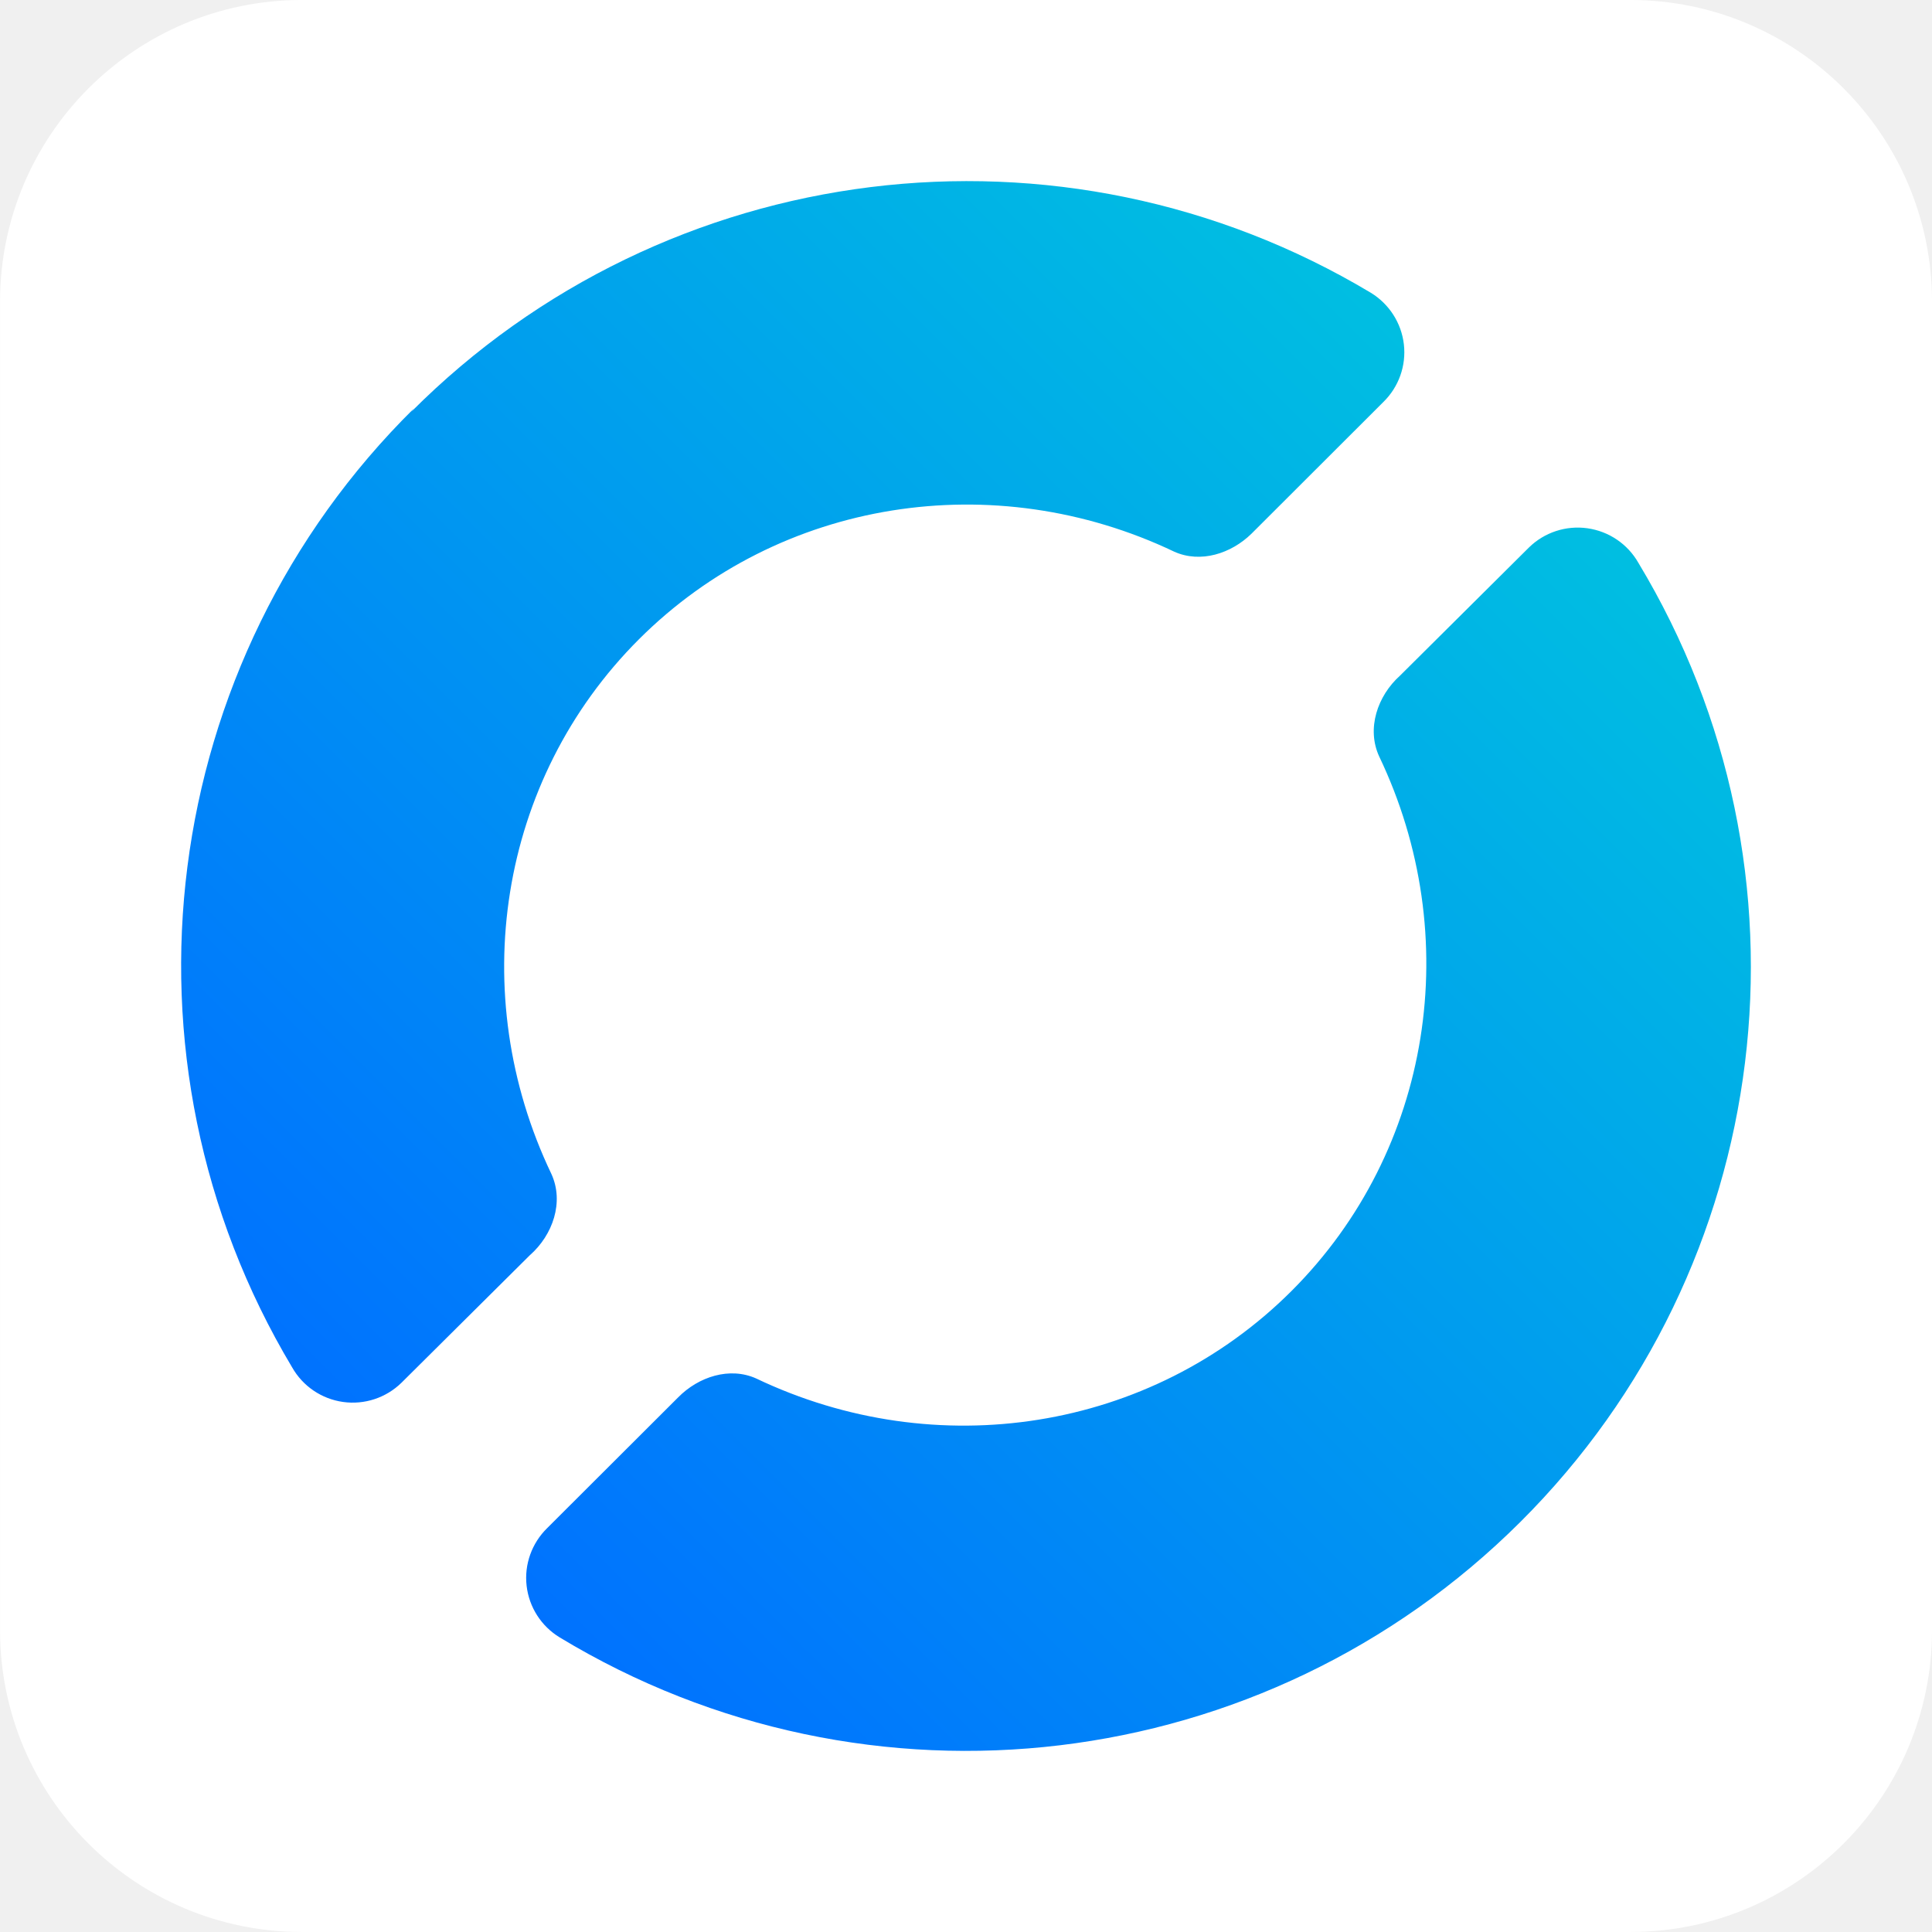
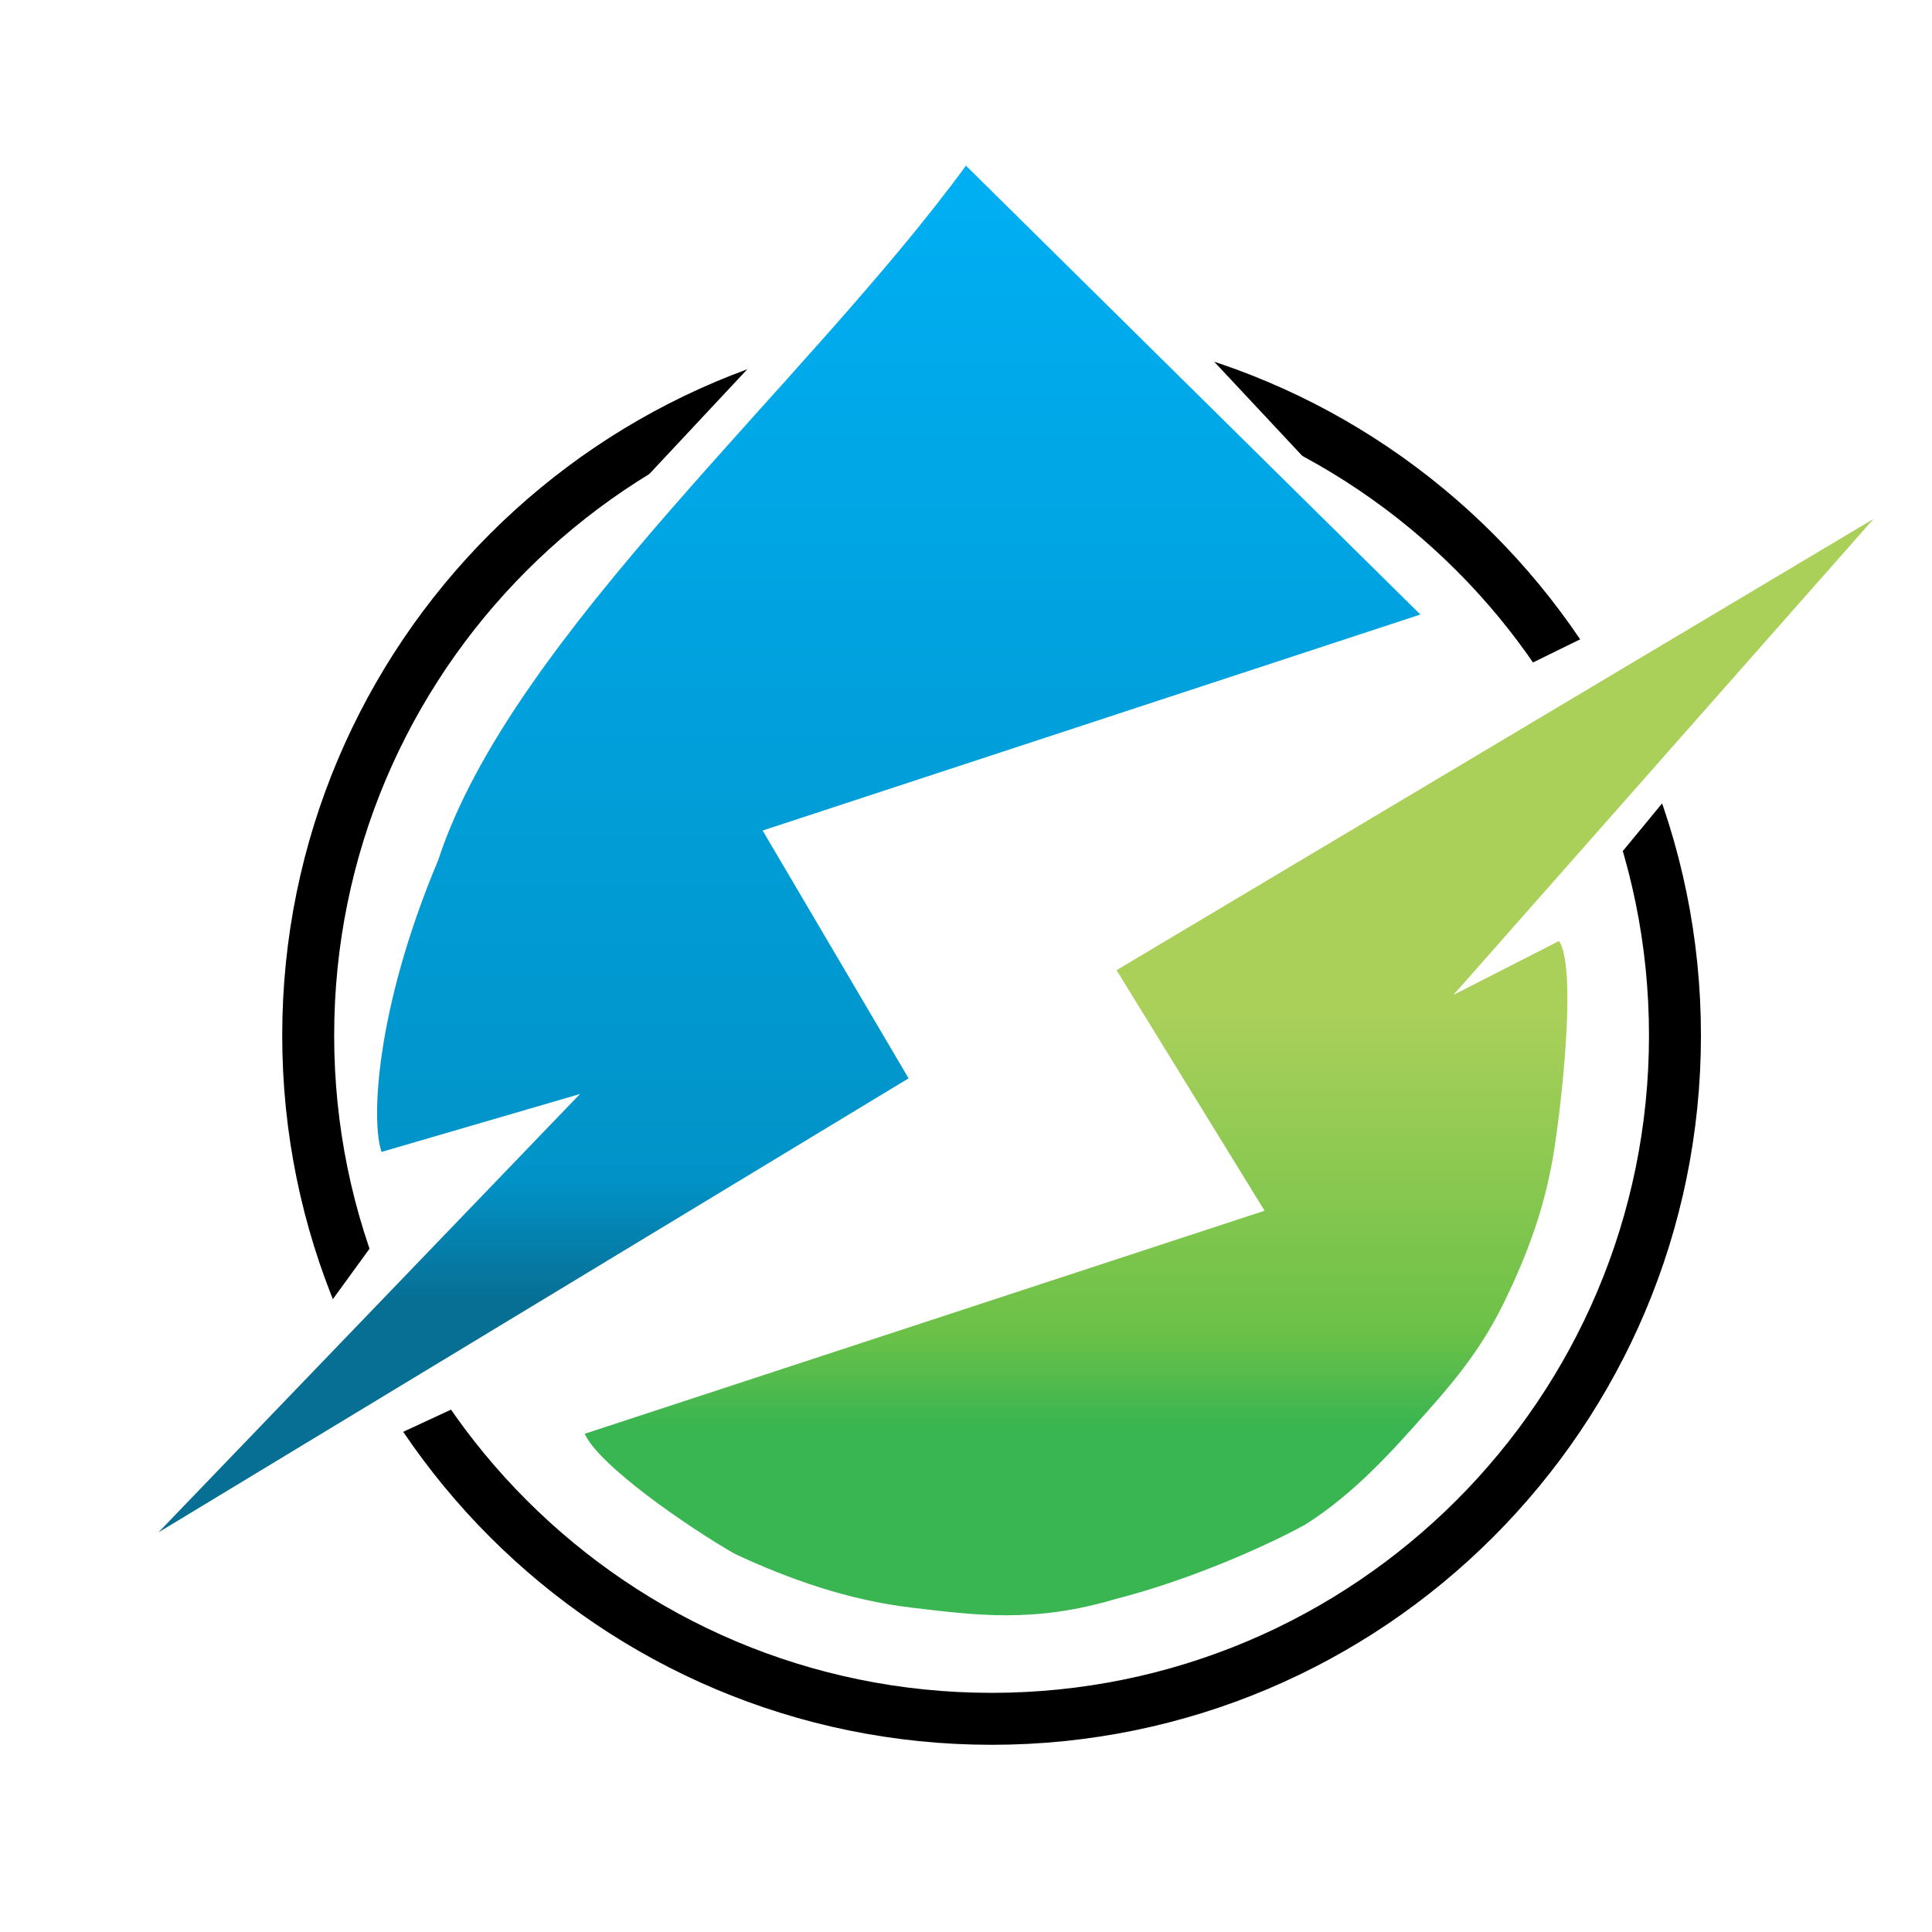
- <svg xmlns="http://www.w3.org/2000/svg" xmlns:xlink="http://www.w3.org/1999/xlink" style="isolation:isolate" viewBox="66.993 897.484 32 32" version="1.1" id="svg11" xml:space="preserve" width="32" height="32">
-   <defs id="defs15">
-     <linearGradient xlink:href="#a" id="linearGradient765" gradientUnits="userSpaceOnUse" gradientTransform="matrix(26.00048,0,0,25.99936,17.98453,891.7487)" x1="0.148" y1="0.851" x2="0.845" y2="0.154" />
+ <svg xmlns="http://www.w3.org/2000/svg" width="32" height="32" viewBox="0 0 793 793" overflow="hidden">
+   <defs>
+     <clipPath id="clip0">
+       <rect x="0" y="0" width="793" height="793" />
+     </clipPath>
+     <linearGradient x1="324" y1="68" x2="324" y2="629" gradientUnits="userSpaceOnUse" spreadMethod="reflect" id="fill1">
+       <stop offset="0" stop-color="#00AFF3" />
+       <stop offset="0.74" stop-color="#0193C8" />
+       <stop offset="0.83" stop-color="#086F94" />
+       <stop offset="1" stop-color="#086F94" />
+     </linearGradient>
+     <linearGradient x1="504.5" y1="213" x2="504.5" y2="663" gradientUnits="userSpaceOnUse" spreadMethod="reflect" id="fill2">
+       <stop offset="0" stop-color="#AAD05A" />
+       <stop offset="0.45" stop-color="#AAD05A" />
+       <stop offset="0.74" stop-color="#6CC148" />
+       <stop offset="0.83" stop-color="#39B551" />
+       <stop offset="1" stop-color="#39B551" />
+     </linearGradient>
  </defs>
-   <linearGradient id="a" x1="0.148" x2="0.845" y1="0.851" y2="0.154" gradientTransform="matrix(26.301,0,0,26.331,90.67354,911.7572)" gradientUnits="userSpaceOnUse">
-     <stop offset="0" stop-color="#004ba6" id="stop4" style="stop-color:#0071ff;stop-opacity:1;" />
-     <stop offset="1" stop-color="#00bfe1" id="stop6" style="stop-color:#00bfe1;stop-opacity:1;" />
-   </linearGradient>
-   <g id="g763" transform="translate(52.0085,8.73577)">
-     <g id="g761">
-       <rect style="fill:#ffffff;fill-opacity:1;stroke:none;stroke-width:1;stroke-dasharray:none;stroke-opacity:1;paint-order:fill markers stroke" id="rect757" width="32" height="32" x="14.985" y="888.748" rx="5" ry="5" />
-       <path fill="url(#a)" d="m 40.309,897.816 -2.135,2.122 c -0.376,0.337 -0.557,0.879 -0.347,1.337 1.423,2.976 0.883,6.524 -1.451,8.856 -2.335,2.331 -5.887,2.871 -8.867,1.449 -0.439,-0.197 -0.954,-0.03 -1.292,0.313 l -2.17,2.166 c -0.255,0.25 -0.381,0.602 -0.34,0.956 0.041,0.354 0.243,0.669 0.548,0.854 5.113,3.095 11.679,2.306 15.911,-1.912 4.232,-4.216 5.039,-10.773 1.955,-15.887 -0.177,-0.311 -0.489,-0.522 -0.844,-0.572 -0.355,-0.05 -0.713,0.068 -0.968,0.318 z M 21.843,895.511 c -4.253,4.2 -5.086,10.758 -2.02,15.885 0.177,0.312 0.488,0.523 0.843,0.573 0.355,0.05 0.713,-0.068 0.969,-0.319 l 2.123,-2.109 c 0.385,-0.337 0.572,-0.885 0.359,-1.349 -1.423,-2.976 -0.884,-6.524 1.451,-8.856 2.334,-2.331 5.887,-2.871 8.866,-1.45 0.434,0.195 0.942,0.033 1.281,-0.3 l 2.182,-2.179 c 0.255,-0.249 0.381,-0.601 0.34,-0.956 -0.041,-0.353 -0.243,-0.668 -0.548,-0.854 -5.122,-3.068 -11.678,-2.255 -15.893,1.972 z" id="path759" style="fill:url(#linearGradient765);stroke-width:0.988" />
-     </g>
+   <g clip-path="url(#clip0)">
+     <rect x="0" y="0" width="793" height="793" fill="#FFFFFF" />
+     <path d="M126.5 425C126.5 270.084 252.084 144.5 407 144.5 561.916 144.5 687.5 270.084 687.5 425 687.5 579.916 561.916 705.5 407 705.5 252.084 705.5 126.5 579.916 126.5 425Z" stroke="#000000" stroke-width="21.324" stroke-miterlimit="8" fill="#FFFFFF" fill-rule="evenodd" />
+     <path d="M260 203 404 49 548 203Z" stroke="#FFFFFF" stroke-width="1.999" stroke-miterlimit="8" fill="#FFFFFF" fill-rule="evenodd" />
+     <path d="M217.445 562.478 65.254 633.127 166.328 494.078Z" stroke="#FFFFFF" stroke-width="1.999" stroke-miterlimit="8" fill="#FFFFFF" fill-rule="evenodd" />
+     <path d="M0 197.758 48.286 0 85.39 197.758Z" stroke="#FFFFFF" stroke-width="1.999" stroke-miterlimit="8" fill="#FFFFFF" fill-rule="evenodd" transform="matrix(-0.598626 -0.801029 -0.801029 0.598626 823.56 230.504)" />
+     <path d="M179.872 353.013C209.976 261.017 330.302 158.492 396.483 68L583 252.236 313.028 340.9 372.938 442.607 65 629 238.064 449.04 156.622 472.809C152.391 461.143 153.658 415.388 179.872 353.013Z" fill="url(#fill1)" fill-rule="evenodd" />
+     <path d="M301.561 637.776C281.928 626.492 245.828 601.507 240 588.502L519.055 496.941 458.292 398.212 769 213 596.584 408.348 639.915 386.234C646.83 396.676 641.759 446.432 638.071 471.003 634.383 495.573 626.547 515.537 617.788 533.658 609.03 551.779 599.196 564.371 585.52 579.728 571.845 595.084 556.325 612.745 535.735 625.798 515.76 636.701 484.414 649.601 458.292 656.204 424.487 666.34 400.516 662.961 374.395 659.89 348.273 656.818 324.114 648.292 301.561 637.776Z" fill="url(#fill2)" fill-rule="evenodd" />
  </g>
</svg>
